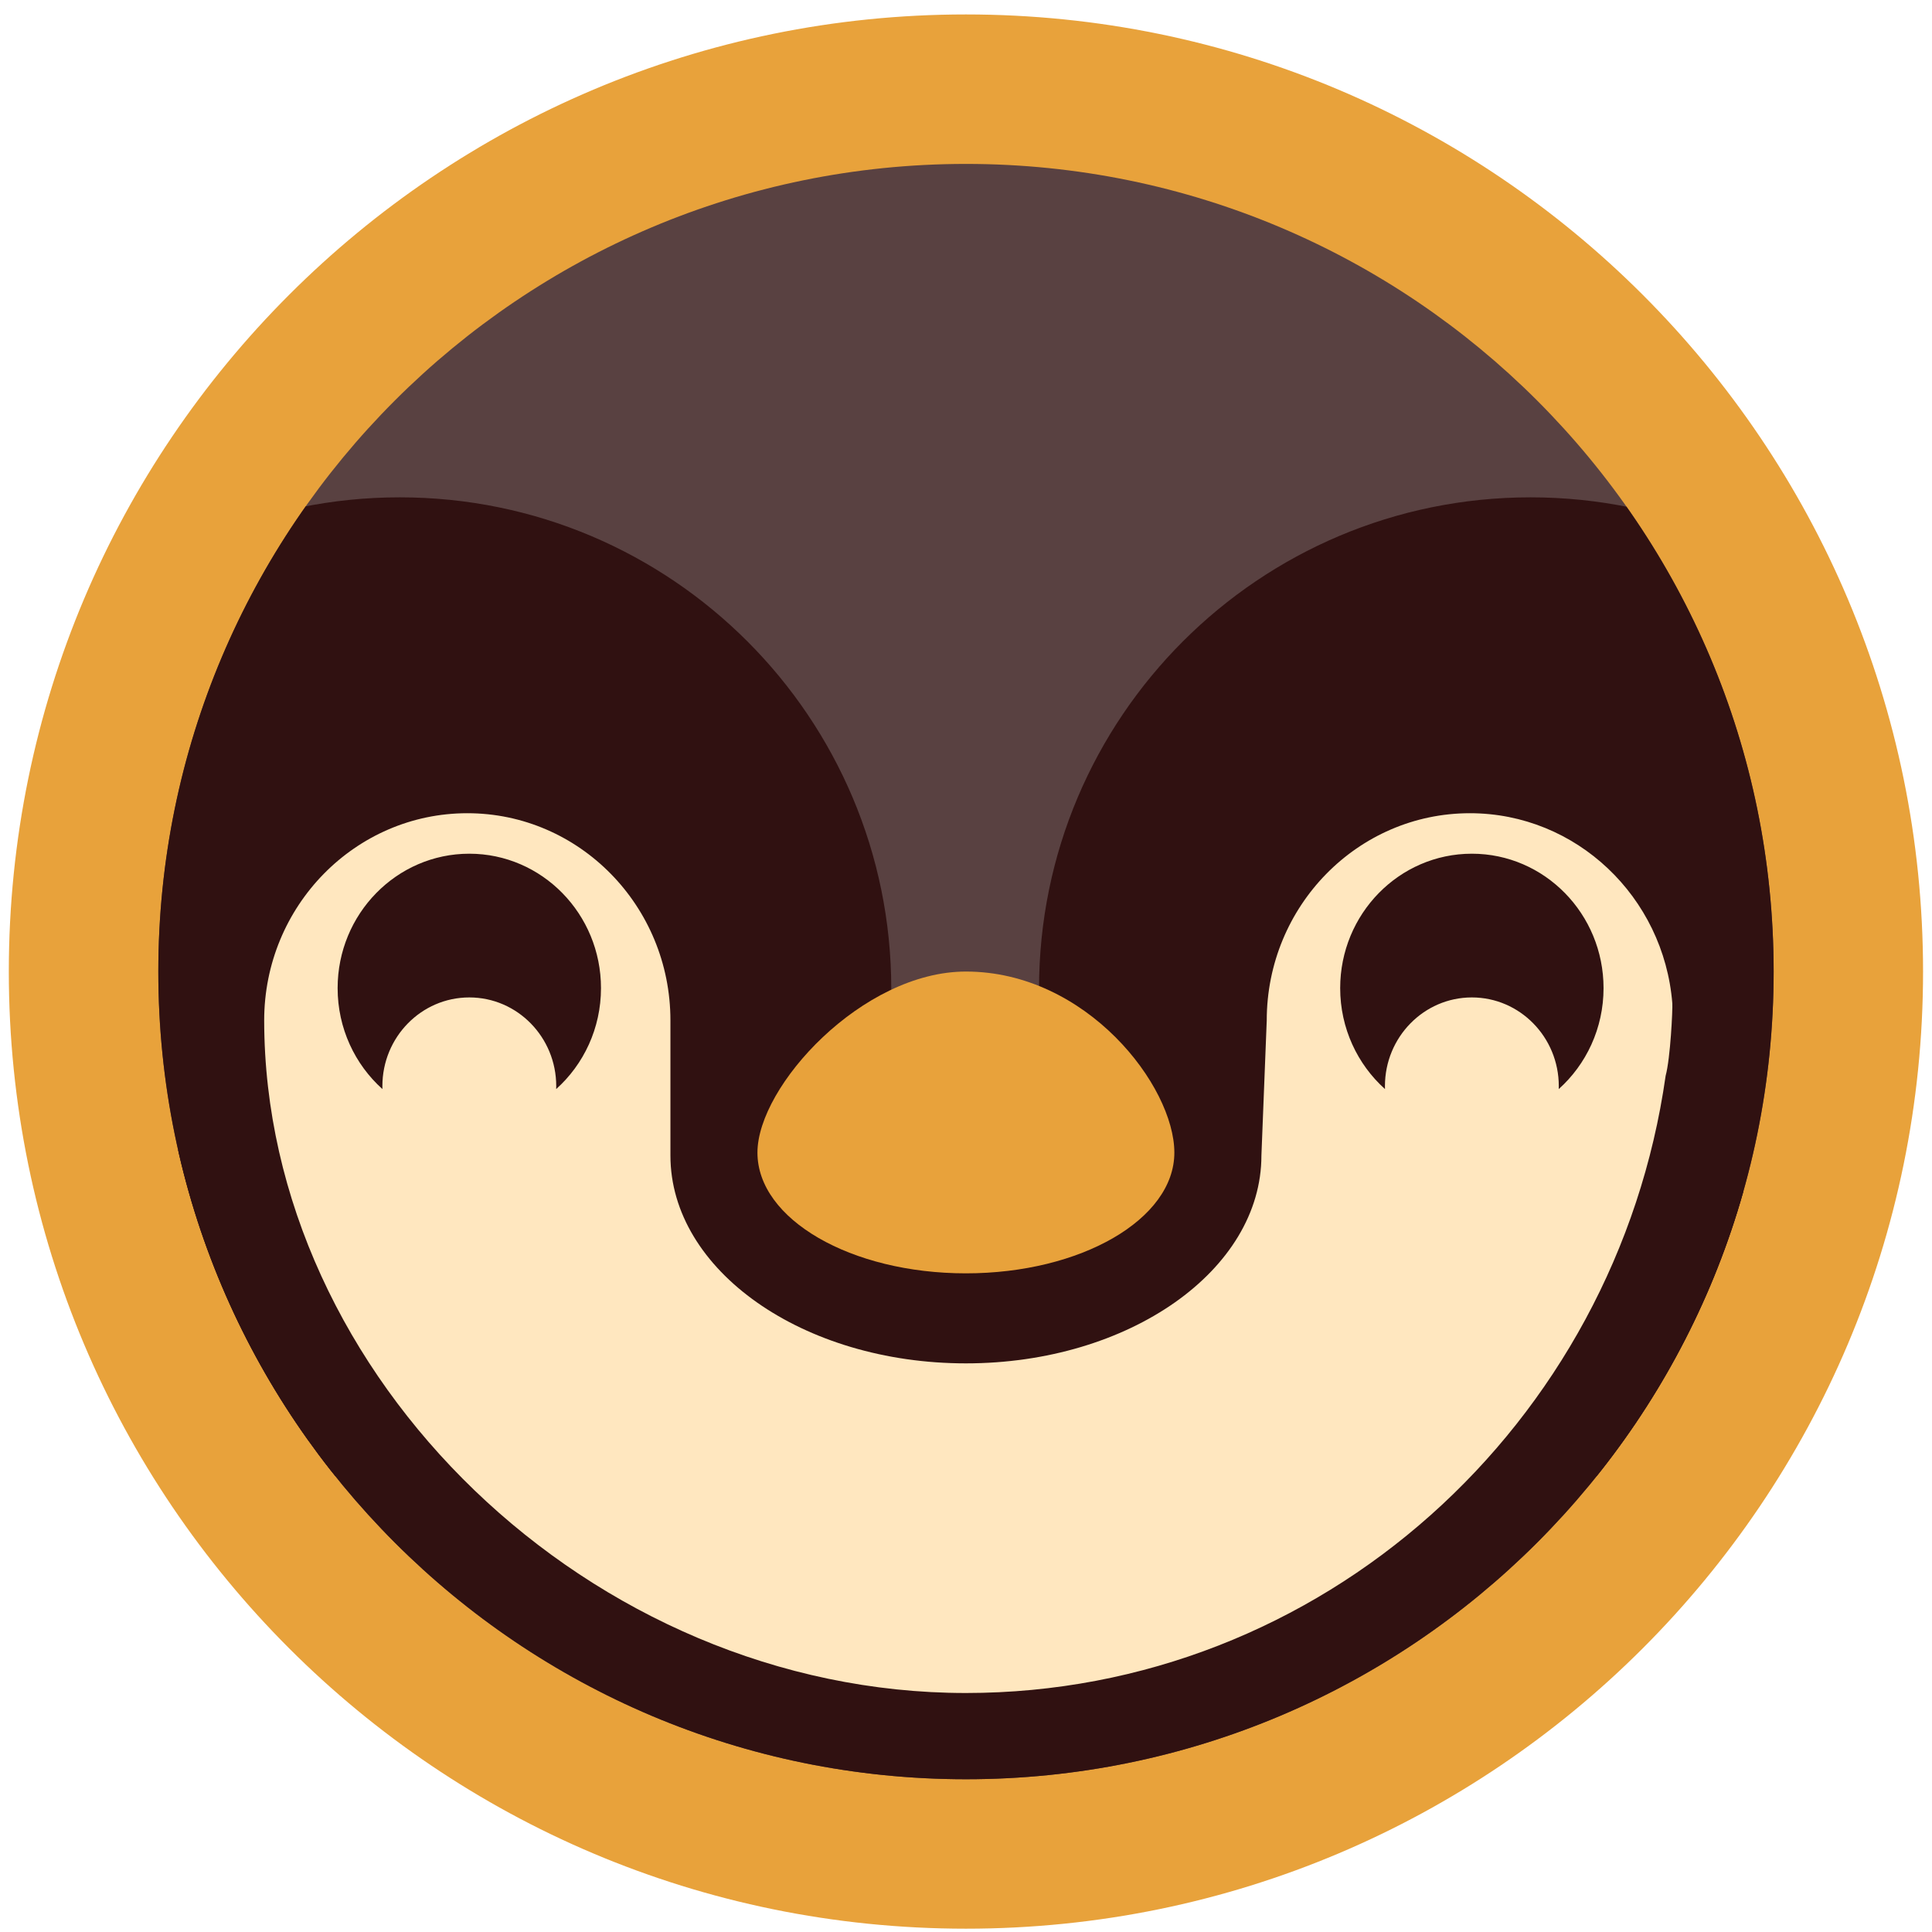
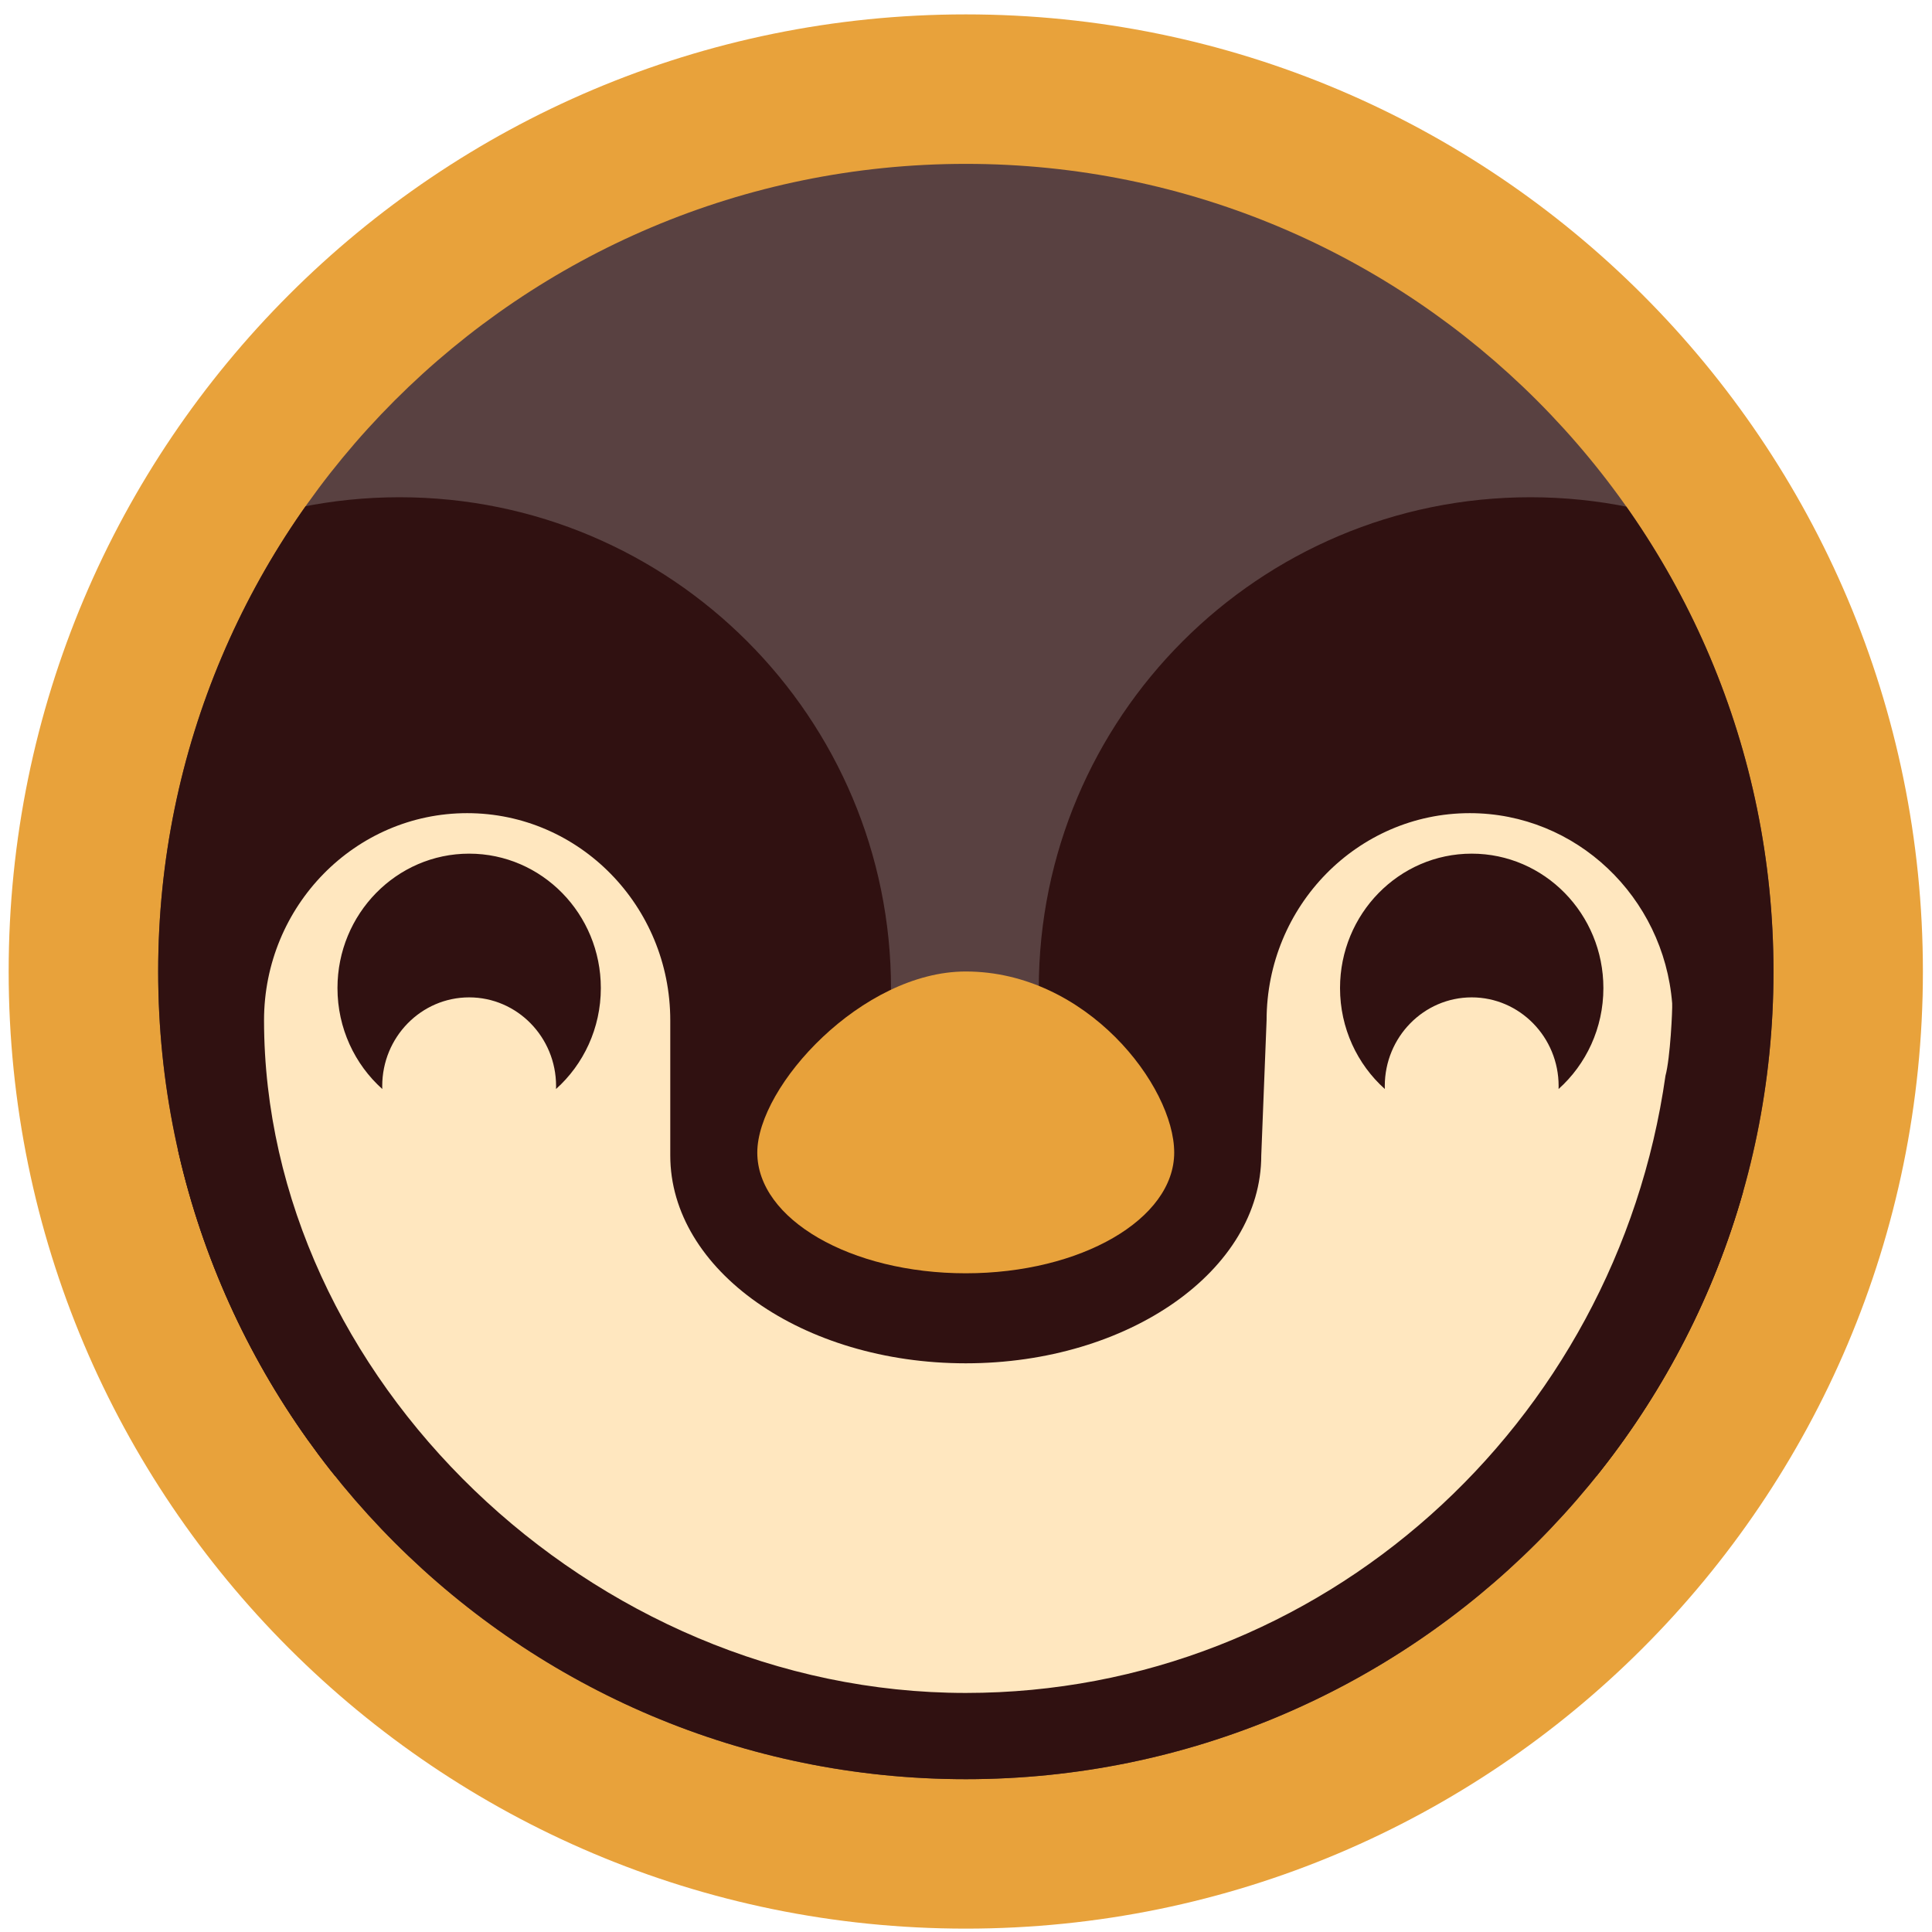
- <svg xmlns="http://www.w3.org/2000/svg" width="100%" height="100%" viewBox="0 0 201 201" version="1.1" xml:space="preserve" style="fill-rule:evenodd;clip-rule:evenodd;stroke-linejoin:round;stroke-miterlimit:2;">
-   <g transform="matrix(1,0,0,1,-7374,-2185)">
-     <g id="sidecare-color" transform="matrix(1.01549,0,0,1.01549,590.597,534.417)">
-       <rect x="6680" y="1626.05" width="196.949" height="196.949" style="fill:none;" />
-       <clipPath id="_clip1">
-         <rect x="6680" y="1626.05" width="196.949" height="196.949" />
-       </clipPath>
-       <g clip-path="url(#_clip1)">
-         <g transform="matrix(0.588933,0,0,0.588933,3589.23,573.284)">
-           <circle cx="5416" cy="1955.5" r="166.5" style="fill:rgb(232,162,59);" />
-           <g transform="matrix(1.00717,0,0,1.00717,-38.8244,-14.0179)">
-             <circle cx="5416" cy="1955.5" r="139.5" style="fill:rgb(89,65,65);" />
-             <clipPath id="_clip2">
-               <circle cx="5416" cy="1955.5" r="139.5" />
-             </clipPath>
-             <g clip-path="url(#_clip2)">
-               <g transform="matrix(0.992883,0,0,0.992883,39.5409,13.9181)">
-                 <circle cx="5316.5" cy="1958.5" r="85.5" style="fill:rgb(48,17,17);" />
-               </g>
-               <g transform="matrix(0.992883,0,0,0.992883,38.548,13.9181)">
-                 <path d="M5379.74,1966C5379.74,1966 5400.35,1984 5416,1984C5431.65,1984 5457,1958.5 5457,1958.5L5565,1999C5565,1999 5555.25,2107 5406,2107C5256.75,2107 5262,1990 5262,1990L5379.74,1966Z" style="fill:rgb(48,17,17);" />
-               </g>
-               <g transform="matrix(0.992883,0,0,0.992883,234.847,13.9181)">
-                 <circle cx="5316.5" cy="1958.5" r="85.5" style="fill:rgb(48,17,17);" />
-               </g>
-             </g>
-           </g>
-           <g transform="matrix(0.88172,0,0,0.899642,640.602,196.251)">
-             <path d="M5554.05,1975.65C5544.28,2043.11 5486.15,2095 5416,2095C5342.01,2095 5277.63,2033.87 5277.55,1964.95C5277.55,1942.83 5295.51,1924.88 5317.63,1924.88C5339.74,1924.88 5357.7,1942.83 5357.7,1964.95L5357.7,1991.07C5357.7,2013.25 5383.82,2031.26 5416,2031.26C5448.18,2031.26 5474.3,2013.25 5474.3,1991.07L5475.35,1964.95C5475.35,1942.83 5493.31,1924.88 5515.43,1924.88C5536.44,1924.88 5553.69,1941.08 5555.37,1961.65C5555.45,1962.74 5555,1972.24 5554.05,1975.65ZM5300.88,1978.22C5300.88,1978.03 5300.87,1977.84 5300.87,1977.65C5300.87,1968.18 5308.56,1960.5 5318.02,1960.5C5327.49,1960.5 5335.17,1968.18 5335.17,1977.65C5335.17,1977.84 5335.17,1978.03 5335.16,1978.22C5340.58,1973.46 5344,1966.47 5344,1958.7C5344,1944.36 5332.36,1932.71 5318.02,1932.71C5303.68,1932.71 5292.04,1944.36 5292.04,1958.7C5292.04,1966.47 5295.46,1973.46 5300.88,1978.22ZM5498.68,1978.22C5498.68,1978.03 5498.67,1977.84 5498.67,1977.65C5498.67,1968.18 5506.36,1960.5 5515.82,1960.5C5525.28,1960.5 5532.97,1968.18 5532.97,1977.65C5532.97,1977.84 5532.97,1978.03 5532.96,1978.22C5538.38,1973.46 5541.8,1966.47 5541.8,1958.7C5541.8,1944.36 5530.16,1932.71 5515.82,1932.71C5501.48,1932.71 5489.84,1944.36 5489.84,1958.7C5489.84,1966.47 5493.26,1973.46 5498.68,1978.22Z" style="fill:rgb(255,231,191);" />
-           </g>
-           <g transform="matrix(0.259949,0,0,0.150538,4008.11,1692.62)">
-             <path d="M5416,1746.25C5496.78,1746.25 5555.5,1878.51 5555.5,1955.5C5555.5,2032.49 5492.99,2095 5416,2095C5339.01,2095 5276.5,2032.49 5276.5,1955.5C5276.5,1878.51 5346.76,1746.25 5416,1746.25Z" style="fill:rgb(232,162,59);" />
+ <svg xmlns="http://www.w3.org/2000/svg" viewBox="0 0 201 201" fill-rule="evenodd" clip-rule="evenodd" stroke-linejoin="round" stroke-miterlimit="2">
+   <g transform="translate(-6783.403 -1650.583) scale(1.01549)">
+     <path fill="none" d="M6680 1626.05h196.949v196.949H6680z" />
+     <clipPath id="a">
+       <path d="M6680 1626.05h196.949v196.949H6680z" />
+     </clipPath>
+     <g clip-path="url(#a)">
+       <g transform="matrix(.58893 0 0 .58893 3589.23 573.284)">
+         <circle cx="5416" cy="1955.5" r="166.5" fill="#e8a23b" />
+         <g transform="translate(-38.824 -14.018) scale(1.00717)">
+           <circle cx="5416" cy="1955.5" r="139.5" fill="#594141" />
+           <clipPath id="b">
+             <circle cx="5416" cy="1955.5" r="139.5" />
+           </clipPath>
+           <g clip-path="url(#b)">
+             <circle cx="5316.5" cy="1958.5" r="85.5" fill="#301111" transform="matrix(.99288 0 0 .99288 39.54 13.918)" />
+             <path d="M5380 1965.926s20.464 17.872 36.002 17.872c15.539 0 40.709-25.319 40.709-25.319l107.23 40.212s-9.68 107.232-157.868 107.232c-148.187 0-142.975-116.168-142.975-116.168L5380 1965.926z" fill="#301111" />
+             <circle cx="5316.5" cy="1958.5" r="85.5" fill="#301111" transform="matrix(.99288 0 0 .99288 234.847 13.918)" />
          </g>
        </g>
+         <path d="M5537.719 1973.629c-8.614 60.69-59.869 107.372-121.721 107.372-65.239 0-122.004-54.995-122.075-116.998 0-19.9 15.836-36.05 35.34-36.05 19.495 0 35.33 16.15 35.33 36.05v23.498c0 19.954 23.03 36.157 51.405 36.157 28.373 0 51.404-16.203 51.404-36.157l.926-23.498c0-19.9 15.835-36.05 35.339-36.05 18.525 0 33.735 14.575 35.216 33.08.07.981-.326 9.528-1.164 12.596zm-223.225 2.312c0-.171-.009-.342-.009-.513 0-8.52 6.78-15.429 15.122-15.429 8.35 0 15.121 6.91 15.121 15.429 0 .17 0 .342-.009.513 4.78-4.282 7.795-10.571 7.795-17.561 0-12.901-10.264-23.382-22.907-23.382-12.644 0-22.907 10.48-22.907 23.382 0 6.99 3.015 13.279 7.794 17.56zm174.404 0c0-.171-.009-.342-.009-.513 0-8.52 6.78-15.429 15.122-15.429 8.34 0 15.121 6.91 15.121 15.429 0 .17 0 .342-.009.513 4.78-4.282 7.795-10.571 7.795-17.561 0-12.901-10.263-23.382-22.907-23.382s-22.907 10.48-22.907 23.382c0 6.99 3.015 13.279 7.794 17.56z" fill="#ffe7bf" />
+         <path d="M5415.994 1955.497c20.998 0 36.263 19.91 36.263 31.5s-16.25 21-36.263 21c-20.014 0-36.263-9.41-36.263-21s18.264-31.5 36.263-31.5z" fill="#e8a23b" />
      </g>
    </g>
  </g>
</svg>
